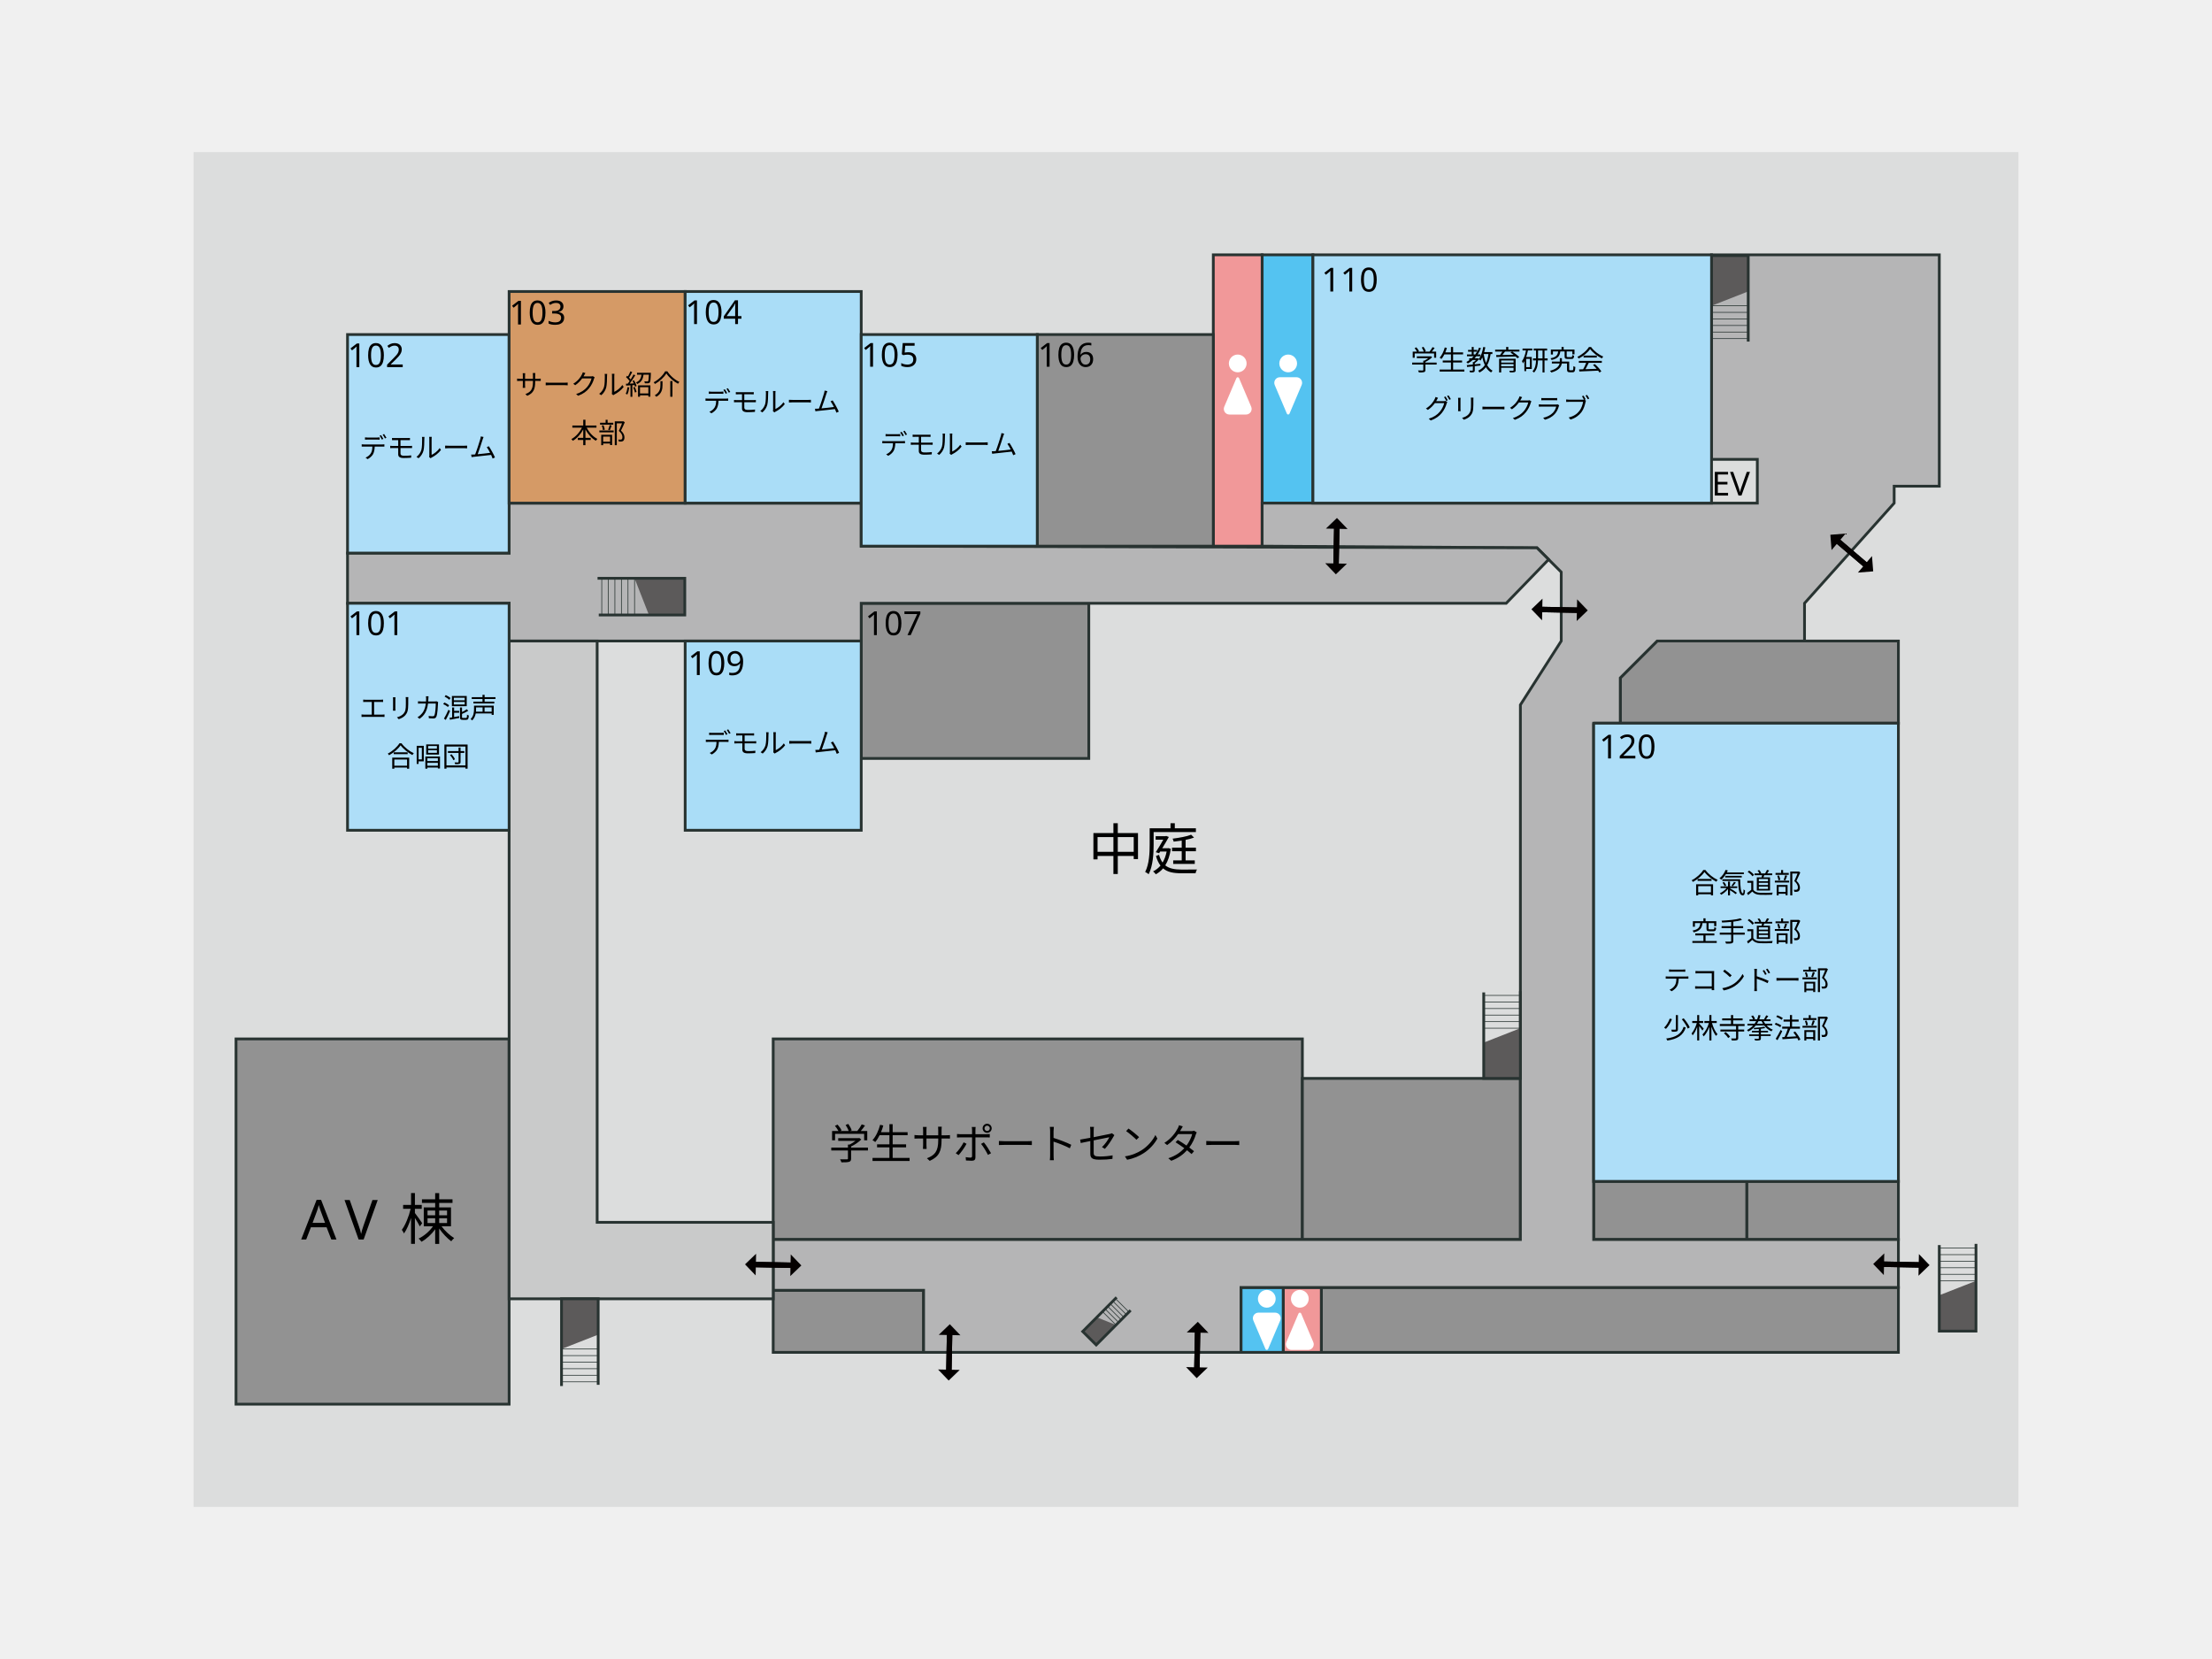
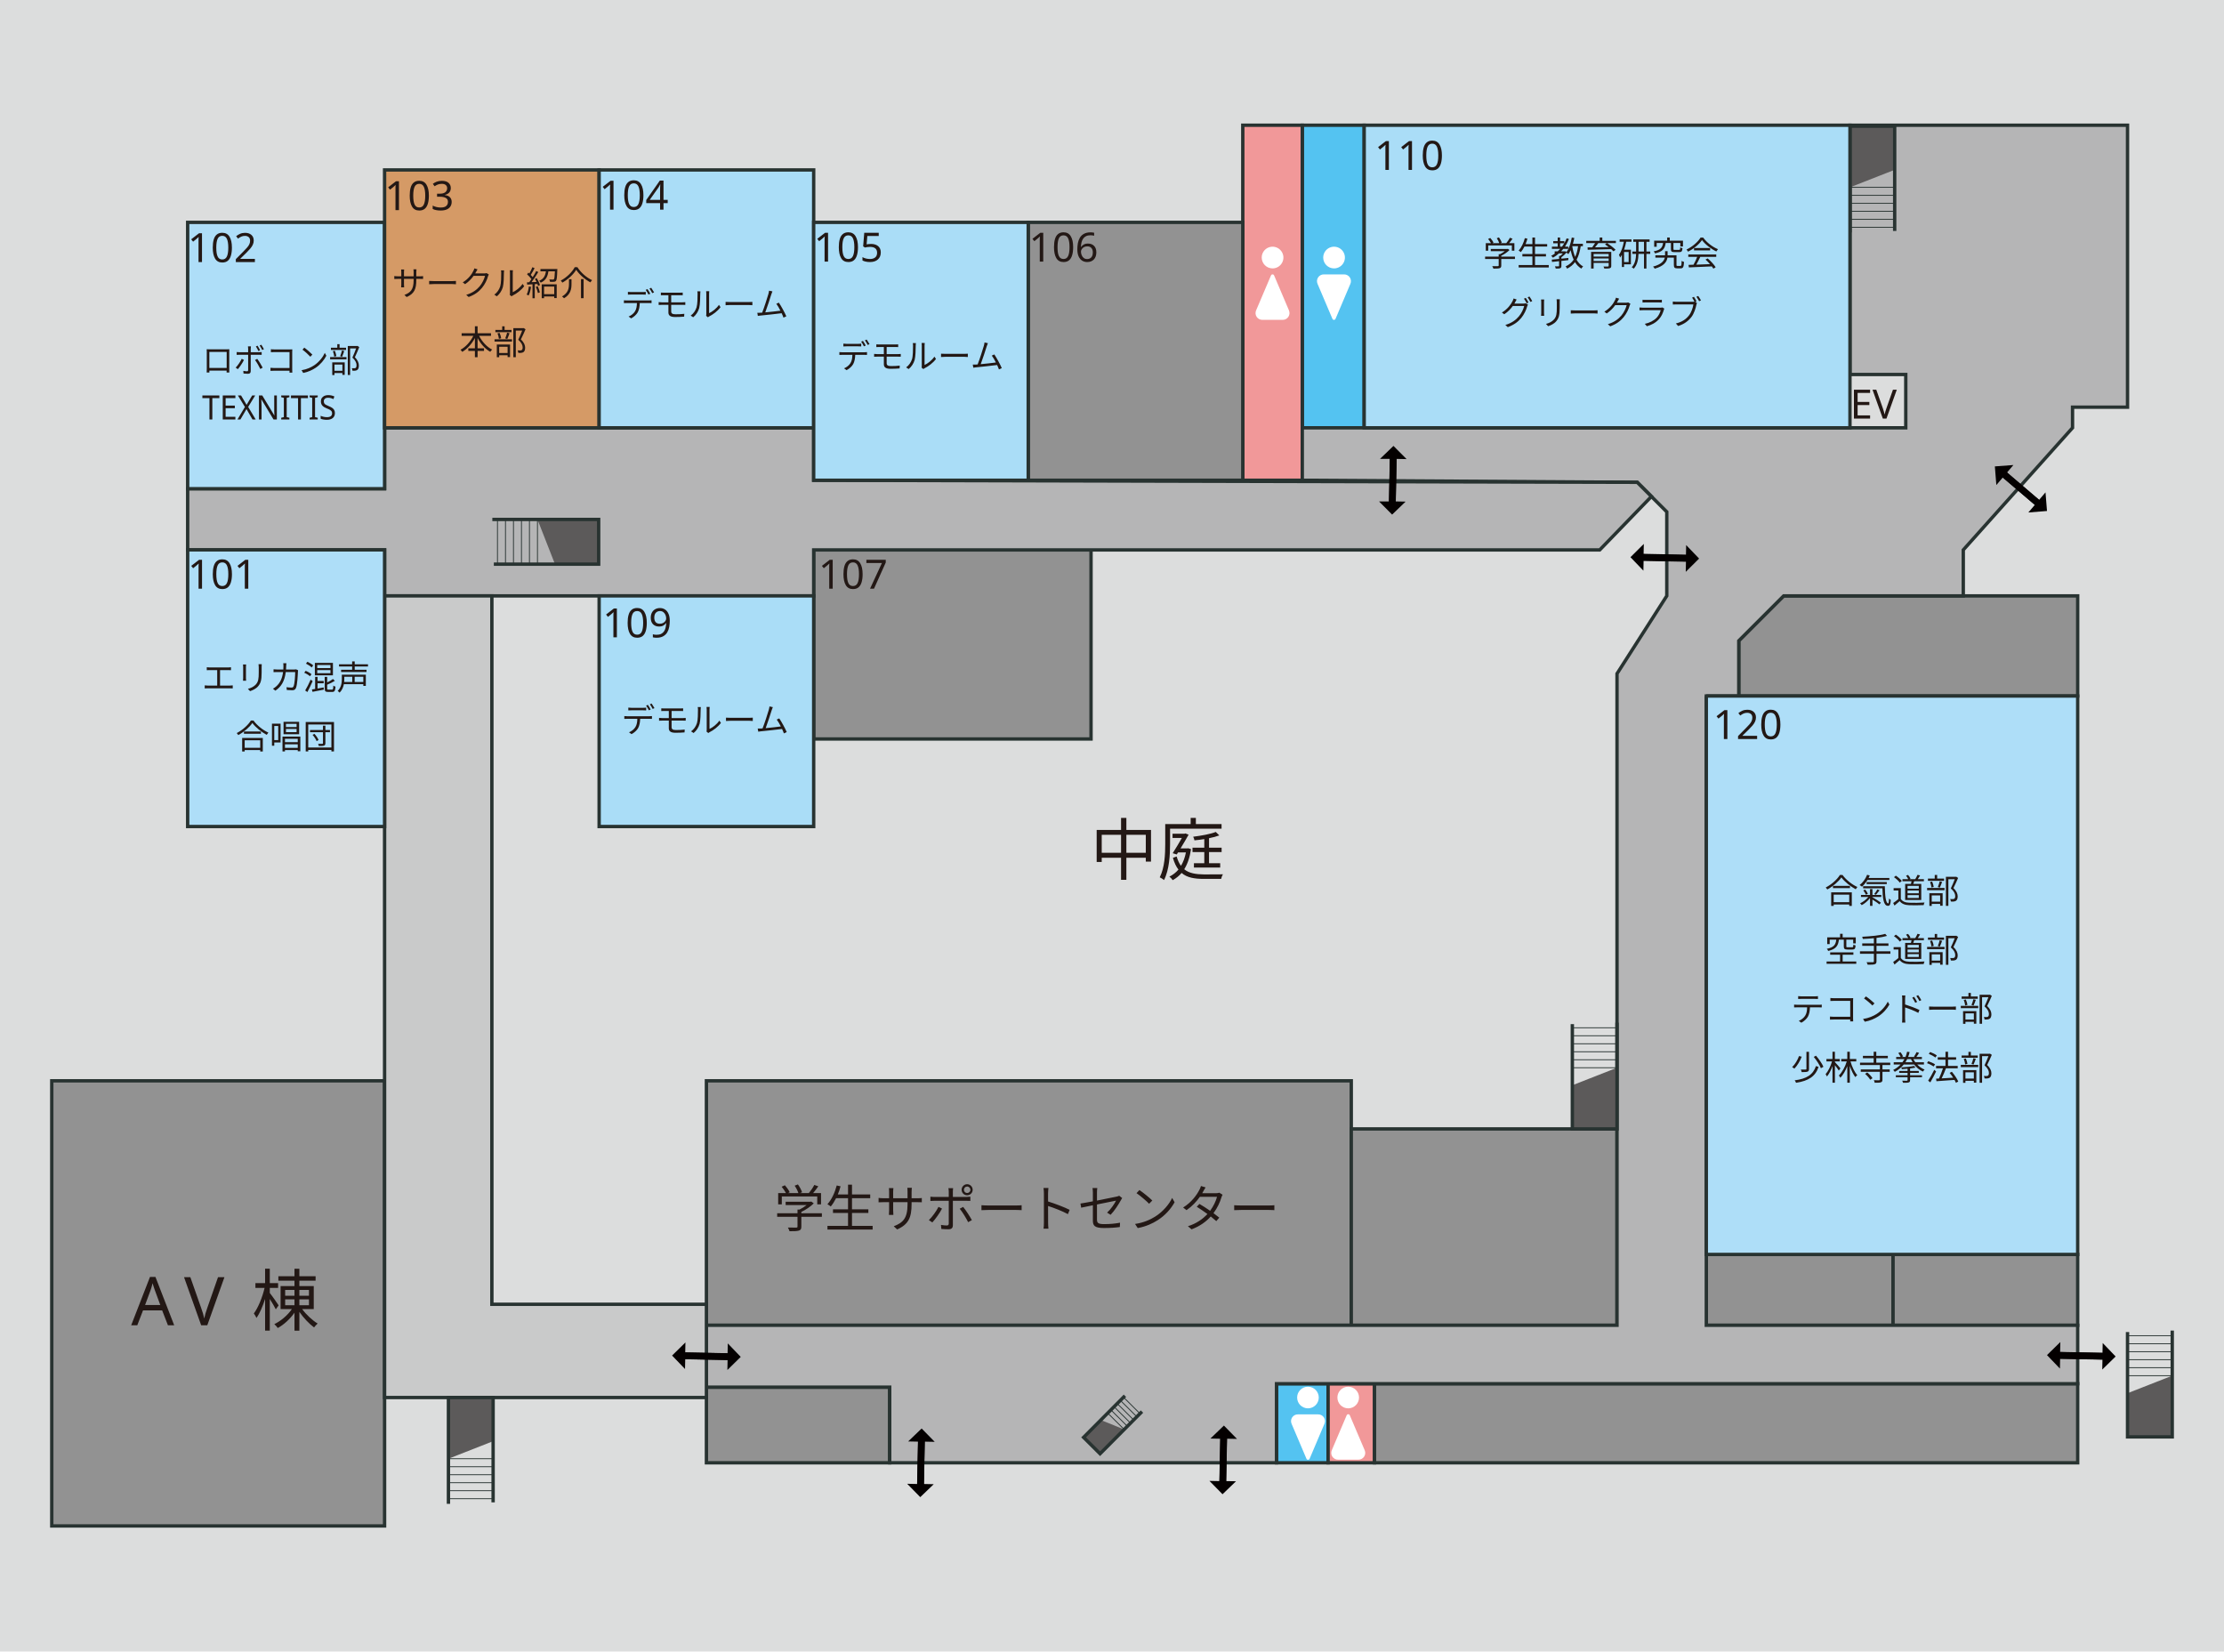
- <svg xmlns="http://www.w3.org/2000/svg" version="1.1" x="0px" y="0px" width="800px" height="600px" viewBox="0 0 800 600" enable-background="new 0 0 800 600" xml:space="preserve">
+ <svg xmlns="http://www.w3.org/2000/svg" viewBox="0 0 660 490">
  <g id="背景">
-     <polyline id="base" fill="#DCDDDD" points="70,55 730,55 730,545 70,545  " />
+     <polyline id="base" points="0 0 660 0 660 490 0 490" fill="#dcdddd" />
  </g>
  <g id="男性用トイレ">
-     <polyline fill="#54C3F1" stroke="#283331" stroke-miterlimit="10" points="456.47,181.96 474.84,181.96 474.84,92.16 456.47,92.16    456.47,181.96  " />
-     <polyline fill="#54C3F1" stroke="#283331" stroke-miterlimit="10" points="448.82,465.63 448.82,489.1 464.13,489.1 464.13,465.63    448.82,465.63  " />
+     <polyline points="386.47 126.96 404.84 126.96 404.84 37.16 386.47 37.16 386.47 126.96" fill="#54c3f1" stroke="#283331" stroke-miterlimit="10" />
+     <polyline points="378.82 410.63 378.82 434.1 394.13 434.1 394.13 410.63 378.82 410.63" fill="#54c3f1" stroke="#283331" stroke-miterlimit="10" />
  </g>
  <g id="女性用トイレ">
-     <polyline fill="#F19899" stroke="#283331" stroke-miterlimit="10" points="438.81,197.52 456.47,197.52 456.47,92.16 438.81,92.16    438.81,197.52  " />
-     <rect x="464.13" y="465.63" fill="#F19899" stroke="#283331" stroke-miterlimit="10" width="13.78" height="23.47" />
+     <polyline points="368.81 142.52 386.47 142.52 386.47 37.16 368.81 37.16 368.81 142.52" fill="#f19899" stroke="#283331" stroke-miterlimit="10" />
+     <rect x="394.13" y="410.63" width="13.78" height="23.47" fill="#f19899" stroke="#283331" stroke-miterlimit="10" />
  </g>
  <g id="使用不可能教室等">
-     <rect x="311.47" y="218.18" fill="#929292" stroke="#283331" stroke-miterlimit="10" width="82.31" height="56.12" />
-     <rect x="375.14" y="120.99" fill="#929292" stroke="#283331" stroke-miterlimit="10" width="63.67" height="76.53" />
-     <polyline fill="#929292" stroke="#283331" stroke-miterlimit="10" points="576.37,448.29 631.79,448.29 631.79,427.27    576.37,427.27 576.37,448.29  " />
-     <polyline fill="#929292" stroke="#283331" stroke-miterlimit="10" points="631.79,448.29 686.58,448.29 686.58,427.27    631.79,427.27 631.79,448.29  " />
-     <polyline fill="#929292" stroke="#283331" stroke-miterlimit="10" points="586,261.55 686.58,261.55 686.58,231.83 599.33,231.83    586,245.16 586,261.55  " />
-     <path fill="#929292" stroke="#283331" stroke-miterlimit="10" d="M448.82,448.29" />
-     <polyline fill="#929292" stroke="#283331" stroke-miterlimit="10" points="279.64,448.29 471.02,448.29 471.02,375.74    279.64,375.74 279.64,448.29  " />
-     <polyline fill="#929292" stroke="#283331" stroke-miterlimit="10" points="471.02,448.29 549.87,448.29 549.87,390.02    471.02,390.02 471.02,448.29  " />
-     <polyline fill="#929292" stroke="#283331" stroke-miterlimit="10" points="279.64,466.65 279.64,489.1 334.03,489.1 334.03,466.65    279.64,466.65  " />
-     <polyline fill="#929292" stroke="#283331" stroke-miterlimit="10" points="184.13,375.74 85.36,375.74 85.36,507.84 184.13,507.84    184.13,375.74  " />
-     <polyline fill="#929292" stroke="#283331" stroke-miterlimit="10" points="477.9,465.63 686.58,465.63 686.58,489.1 477.9,489.1    477.9,465.63  " />
+     <rect x="241.47" y="163.18" width="82.31" height="56.12" fill="#929292" stroke="#283331" stroke-miterlimit="10" />
+     <rect x="305.14" y="65.99" width="63.67" height="76.53" fill="#929292" stroke="#283331" stroke-miterlimit="10" />
+     <polyline points="506.37 393.29 561.79 393.29 561.79 372.27 506.37 372.27 506.37 393.29" fill="#929292" stroke="#283331" stroke-miterlimit="10" />
+     <polyline points="561.79 393.29 616.58 393.29 616.58 372.27 561.79 372.27 561.79 393.29" fill="#929292" stroke="#283331" stroke-miterlimit="10" />
+     <polyline points="516 206.55 616.58 206.55 616.58 176.83 529.33 176.83 516 190.16 516 206.55" fill="#929292" stroke="#283331" stroke-miterlimit="10" />
+     <polyline points="209.64 393.29 401.01 393.29 401.01 320.74 209.64 320.74 209.64 393.29" fill="#929292" stroke="#283331" stroke-miterlimit="10" />
+     <polyline points="401.01 393.29 479.87 393.29 479.87 335.02 401.01 335.02 401.01 393.29" fill="#929292" stroke="#283331" stroke-miterlimit="10" />
+     <polyline points="209.64 411.65 209.64 434.1 264.03 434.1 264.03 411.65 209.64 411.65" fill="#929292" stroke="#283331" stroke-miterlimit="10" />
+     <polyline points="114.13 320.74 15.36 320.74 15.36 452.84 114.13 452.84 114.13 320.74" fill="#929292" stroke="#283331" stroke-miterlimit="10" />
+     <polyline points="407.9 410.63 616.58 410.63 616.58 434.1 407.9 434.1 407.9 410.63" fill="#929292" stroke="#283331" stroke-miterlimit="10" />
  </g>
  <g id="廊下">
-     <polygon fill="#B5B5B6" stroke="#283331" stroke-miterlimit="10" points="456.47,197.52 456.47,181.96 635.56,181.96    635.56,166.14 619,166.14 619,92.16 701.37,92.16 701.37,175.84 685.05,175.84 685.05,181.96 652.63,218.18 652.63,231.83    599.33,231.83 586,245.16 586,261.55 576.37,261.55 576.37,448.29 686.58,448.29 686.58,465.63 448.82,465.63 448.82,489.1    334.03,489.1 334.03,466.65 279.64,466.65 279.64,448.29 549.87,448.29 549.87,254.92 564.64,231.83 564.64,206.9 555.87,198.13     " />
-     <polygon fill="#B5B5B6" stroke="#283331" stroke-miterlimit="10" points="125.69,218.18 125.69,200.02 184.13,200.02    184.13,181.96 311.47,181.96 311.47,197.52 555.87,198.13 560.08,202.34 544.74,218.18 311.47,218.18 311.47,231.83 184.13,231.83    184.13,218.18  " />
-     <polygon fill="#C9CACA" stroke="#283331" stroke-miterlimit="10" points="184.13,231.83 184.13,469.73 279.64,469.73    279.64,442.07 215.97,442.07 215.97,231.83  " />
-     <g id="矢印_00000056419307233075579050000008965083298717936298_">
-       <path fill="#040000" d="M677.47,206.64l-0.44-5.53l-1.91,2.24l-11.19-9.55l-1.27,1.49l11.19,9.55l-1.91,2.24L677.47,206.64z" />
-       <path fill="#040000" d="M661.97,193.41l0.44,5.53l1.91-2.24l11.19,9.55l1.27-1.49l-11.19-9.55l1.91-2.24L661.97,193.41z" />
+     <polygon points="386.47 142.52 386.47 126.96 565.56 126.96 565.56 111.14 549 111.14 549 37.16 631.37 37.16 631.37 120.84 615.05 120.84 615.05 126.96 582.63 163.19 582.63 176.83 529.33 176.83 516 190.16 516 206.55 506.37 206.55 506.37 393.29 616.58 393.29 616.58 410.63 378.82 410.63 378.82 434.1 264.03 434.1 264.03 411.65 209.64 411.65 209.64 393.29 479.87 393.29 479.87 199.92 494.64 176.83 494.64 151.9 485.87 143.13 386.47 142.52" fill="#b5b5b6" stroke="#283331" stroke-miterlimit="10" />
+     <polygon points="55.69 163.19 55.69 145.03 114.13 145.03 114.13 126.96 241.47 126.96 241.47 142.52 485.87 143.13 490.08 147.34 474.74 163.19 241.47 163.19 241.47 176.83 114.13 176.83 114.13 163.19 55.69 163.19" fill="#b5b5b6" stroke="#283331" stroke-miterlimit="10" />
+     <polygon points="114.13 176.83 114.13 414.73 209.64 414.73 209.64 387.06 145.97 387.06 145.97 176.83 114.13 176.83" fill="#c9caca" stroke="#283331" stroke-miterlimit="10" />
+     <g id="矢印">
+       <path d="M607.47,151.64l-.44-5.53-1.91,2.24-11.18-9.55-1.28,1.49,11.19,9.55-1.91,2.24Z" fill="#040000" />
+       <path d="M592,138.41l.44,5.53,1.91-2.24,11.19,9.55,1.27-1.49-11.19-9.55L597.5,138Z" fill="#040000" />
    </g>
-     <g id="矢印_00000004541564396458907220000002063370067058115743_">
-       <path fill="#040000" d="M483.13,207.71l4-3.84l-2.94-0.06l0.29-14.71l-1.96-0.04l-0.29,14.71l-2.94-0.06L483.13,207.71z" />
-       <path fill="#040000" d="M483.53,187.33l-4,3.84l2.94,0.06l-0.29,14.71l1.96,0.04l0.29-14.71l2.94,0.06L483.53,187.33z" />
+     <g id="矢印-2" data-name="矢印">
+       <path d="M413.13,152.71l4-3.85-2.94-.06.29-14.7-2,0-.3,14.7-2.94,0Z" fill="#040000" />
+       <path d="M413.53,132.33l-4,3.85,2.94,0-.29,14.71,2,0,.3-14.71,2.94.06Z" fill="#040000" />
    </g>
-     <g id="矢印_00000165228745793069931130000016208957765659314320_">
-       <path fill="#040000" d="M553.86,220.35l3.84,4l0.06-2.94l14.71,0.29l0.04-1.96l-14.71-0.29l0.06-2.94L553.86,220.35z" />
-       <path fill="#040000" d="M574.23,220.76l-3.84-4l-0.06,2.94l-14.71-0.29l-0.04,1.96l14.71,0.29l-0.06,2.94L574.23,220.76z" />
+     <g id="矢印-3" data-name="矢印">
+       <path d="M483.86,165.35l3.84,4,.06-3,14.71.3,0-2-14.71-.3.06-2.94Z" fill="#040000" />
+       <path d="M504.23,165.76l-3.84-4-.06,2.94-14.71-.29,0,2,14.71.29-.06,3Z" fill="#040000" />
    </g>
-     <g id="矢印_00000093174164324492686270000002083500725490089368_">
-       <path fill="#040000" d="M269.45,457.27l3.84,4l0.06-2.94l14.71,0.29l0.04-1.96l-14.71-0.29l0.06-2.94L269.45,457.27z" />
-       <path fill="#040000" d="M289.82,457.67l-3.84-4l-0.06,2.94l-14.71-0.29l-0.04,1.96l14.71,0.29l-0.06,2.94L289.82,457.67z" />
+     <g id="矢印-4" data-name="矢印">
+       <path d="M199.45,402.27l3.84,4,.06-2.94,14.71.29,0-2-14.71-.29.06-2.95Z" fill="#040000" />
+       <path d="M219.82,402.67l-3.84-4-.06,2.94-14.71-.29,0,2,14.71.3-.06,2.94Z" fill="#040000" />
    </g>
-     <g id="矢印_00000086681516690351109640000013396555569856539520_">
-       <path fill="#040000" d="M343.51,478.92l-4,3.84l2.94,0.06l-0.29,14.71l1.96,0.04l0.29-14.71l2.94,0.06L343.51,478.92z" />
-       <path fill="#040000" d="M343.1,499.29l4-3.84l-2.94-0.06l0.29-14.71l-1.96-0.04l-0.29,14.71l-2.94-0.06L343.1,499.29z" />
+     <g id="矢印-5" data-name="矢印">
+       <path d="M273.51,423.92l-4,3.84,2.94.06-.29,14.71,2,0,.29-14.71,2.94.06Z" fill="#040000" />
+       <path d="M273.1,444.29l4-3.84-2.94-.06.3-14.71-2,0-.3,14.71-2.94-.06Z" fill="#040000" />
    </g>
-     <g id="矢印_00000048483495633727288050000001829778218814722707_">
-       <path fill="#040000" d="M433.21,478.05l-4,3.84l2.94,0.06l-0.29,14.71l1.96,0.04l0.29-14.71l2.94,0.06L433.21,478.05z" />
-       <path fill="#040000" d="M432.8,498.43l4-3.84l-2.94-0.06l0.29-14.71l-1.96-0.04l-0.29,14.71l-2.94-0.06L432.8,498.43z" />
+     <g id="矢印-6" data-name="矢印">
+       <path d="M363.21,423.05l-4,3.85,2.94.06-.29,14.7,2,0,.29-14.71,2.94.06Z" fill="#040000" />
+       <path d="M362.8,443.43l4-3.85-2.94-.05.29-14.71-2,0-.29,14.71-2.94-.06Z" fill="#040000" />
    </g>
-     <g id="矢印_00000031200408462732689300000005498902635571050674_">
-       <path fill="#040000" d="M677.47,457.14l3.84,4l0.06-2.94l14.71,0.29l0.04-1.96l-14.71-0.29l0.06-2.94L677.47,457.14z" />
-       <path fill="#040000" d="M697.84,457.55l-3.84-4l-0.06,2.94l-14.71-0.29l-0.04,1.96l14.71,0.29l-0.06,2.94L697.84,457.55z" />
+     <g id="矢印-7" data-name="矢印">
+       <path d="M607.47,402.14l3.84,4,.06-2.94,14.71.29,0-2-14.71-.29.06-2.94Z" fill="#040000" />
+       <path d="M627.84,402.55l-3.84-4-.06,2.94-14.71-.29,0,2,14.7.29-.06,2.94Z" fill="#040000" />
    </g>
  </g>
  <g id="トイレマーク">
-     <g>
-       <path fill="#FFFFFF" d="M470.1,472.94c1.77,0,3.21-1.44,3.21-3.21c0-1.77-1.44-3.21-3.21-3.21c-1.77,0-3.21,1.44-3.21,3.21    S468.33,472.94,470.1,472.94z" />
-       <path fill="#FFFFFF" d="M458.15,472.94c1.77,0,3.21-1.44,3.21-3.21c0-1.77-1.44-3.21-3.21-3.21c-1.77,0-3.21,1.44-3.21,3.21    C454.94,471.51,456.38,472.94,458.15,472.94z" />
-       <path fill="#FFFFFF" d="M474.97,485.4l-4.4-10.36c-0.08-0.19-0.26-0.31-0.47-0.31c-0.2,0-0.39,0.12-0.47,0.31l-4.4,10.36    c-0.27,0.62-0.2,1.34,0.17,1.91c0.37,0.57,1.01,0.91,1.69,0.91h3.01h3.01c0.68,0,1.31-0.34,1.69-0.91    C475.17,486.74,475.24,486.03,474.97,485.4z" />
-       <path fill="#FFFFFF" d="M461.16,474.73h-3.01h-3.01c-0.68,0-1.31,0.34-1.69,0.91c-0.37,0.57-0.44,1.28-0.17,1.91l4.4,10.36    c0.08,0.19,0.26,0.31,0.47,0.31c0.2,0,0.39-0.12,0.47-0.31l4.4-10.36c0.27-0.62,0.2-1.34-0.17-1.91    C462.47,475.07,461.84,474.73,461.16,474.73z" />
-     </g>
-     <g>
-       <path fill="#FFFFFF" d="M465.89,134.65c1.77,0,3.21-1.44,3.21-3.21s-1.44-3.21-3.21-3.21c-1.77,0-3.21,1.44-3.21,3.21    S464.12,134.65,465.89,134.65z" />
-       <path fill="#FFFFFF" d="M468.9,136.43h-3.01h-3.01c-0.68,0-1.31,0.34-1.69,0.91c-0.37,0.57-0.44,1.28-0.17,1.91l4.4,10.36    c0.08,0.19,0.26,0.31,0.47,0.31c0.2,0,0.39-0.12,0.47-0.31l4.4-10.36c0.27-0.62,0.2-1.34-0.17-1.91S469.58,136.43,468.9,136.43z" />
-     </g>
-     <g>
-       <path fill="#FFFFFF" d="M447.64,134.65c1.77,0,3.21-1.44,3.21-3.21s-1.44-3.21-3.21-3.21s-3.21,1.44-3.21,3.21    S445.87,134.65,447.64,134.65z" />
-       <path fill="#FFFFFF" d="M452.51,147.1l-4.4-10.36c-0.08-0.19-0.26-0.31-0.47-0.31c-0.2,0-0.39,0.12-0.47,0.31l-4.4,10.36    c-0.27,0.62-0.2,1.34,0.17,1.91c0.37,0.57,1.01,0.91,1.69,0.91h3.01h3.01c0.68,0,1.31-0.34,1.69-0.91    C452.71,148.44,452.78,147.73,452.51,147.1z" />
-     </g>
+     <path d="M400.1,417.94a3.21,3.21,0,1,0-3.21-3.21A3.21,3.21,0,0,0,400.1,417.94Z" fill="#fff" />
+     <path d="M388.15,417.94a3.21,3.21,0,1,0-3.21-3.21A3.21,3.21,0,0,0,388.15,417.94Z" fill="#fff" />
+     <path d="M405,430.4,400.57,420a.5.5,0,0,0-.93,0l-4.41,10.36a2,2,0,0,0,1.87,2.81h6A2,2,0,0,0,405,430.4Z" fill="#fff" />
+     <path d="M391.16,419.73h-6a2,2,0,0,0-1.86,2.81l4.41,10.37a.49.49,0,0,0,.46.3.52.52,0,0,0,.47-.3l4.4-10.37a2,2,0,0,0-1.86-2.81Z" fill="#fff" />
+     <path d="M395.89,79.65a3.22,3.22,0,1,0-3.21-3.22A3.21,3.21,0,0,0,395.89,79.65Z" fill="#fff" />
+     <path d="M398.9,81.43h-6A2,2,0,0,0,391,84.24l4.41,10.37a.5.5,0,0,0,.93,0l4.4-10.37a2,2,0,0,0-1.86-2.81Z" fill="#fff" />
+     <path d="M377.64,79.65a3.22,3.22,0,1,0-3.21-3.22A3.22,3.22,0,0,0,377.64,79.65Z" fill="#fff" />
+     <path d="M382.51,92.1l-4.4-10.36a.5.5,0,0,0-.93,0L372.77,92.1a2,2,0,0,0,1.87,2.82h6a2,2,0,0,0,1.86-2.82Z" fill="#fff" />
  </g>
  <g id="階段">
-     <g>
-       <polygon fill="#5C5A5A" points="619,110.59 632.27,105.39 632.27,92.43 619,92.43   " />
-       <polyline fill="none" stroke="#283331" stroke-miterlimit="10" points="632.27,123.54 632.27,92.43 619,92.43 619,123.98   " />
-       <line fill="none" stroke="#283331" stroke-width="0.25" stroke-miterlimit="10" x1="619" y1="110.59" x2="632.27" y2="110.59" />
-       <line fill="none" stroke="#283331" stroke-width="0.25" stroke-miterlimit="10" x1="619" y1="112.97" x2="632.27" y2="112.97" />
-       <line fill="none" stroke="#283331" stroke-width="0.25" stroke-miterlimit="10" x1="619" y1="115.34" x2="632.27" y2="115.34" />
-       <line fill="none" stroke="#283331" stroke-width="0.25" stroke-miterlimit="10" x1="619" y1="117.71" x2="632.27" y2="117.71" />
-       <line fill="none" stroke="#283331" stroke-width="0.25" stroke-miterlimit="10" x1="619" y1="120.09" x2="632.27" y2="120.09" />
-       <line fill="none" stroke="#283331" stroke-width="0.25" stroke-miterlimit="10" x1="619" y1="122.46" x2="632.27" y2="122.46" />
-     </g>
-     <g>
-       <polygon fill="#5C5A5A" points="203.08,487.89 216.34,482.69 216.34,469.73 203.08,469.73   " />
-       <polyline fill="none" stroke="#283331" stroke-miterlimit="10" points="216.34,500.84 216.34,469.73 203.08,469.73 203.08,501.28       " />
-       <line fill="none" stroke="#283331" stroke-width="0.25" stroke-miterlimit="10" x1="203.08" y1="487.89" x2="216.34" y2="487.89" />
-       <line fill="none" stroke="#283331" stroke-width="0.25" stroke-miterlimit="10" x1="203.08" y1="490.27" x2="216.34" y2="490.27" />
-       <line fill="none" stroke="#283331" stroke-width="0.25" stroke-miterlimit="10" x1="203.08" y1="492.64" x2="216.34" y2="492.64" />
-       <line fill="none" stroke="#283331" stroke-width="0.25" stroke-miterlimit="10" x1="203.08" y1="495.01" x2="216.34" y2="495.01" />
-       <line fill="none" stroke="#283331" stroke-width="0.25" stroke-miterlimit="10" x1="203.08" y1="497.38" x2="216.34" y2="497.38" />
-       <line fill="none" stroke="#283331" stroke-width="0.25" stroke-miterlimit="10" x1="203.08" y1="499.76" x2="216.34" y2="499.76" />
-     </g>
-     <g>
-       <polygon fill="#5C5A5A" points="229.5,209.15 234.7,222.42 247.66,222.42 247.66,209.15   " />
-       <polyline fill="none" stroke="#283331" stroke-miterlimit="10" points="216.55,222.42 247.66,222.42 247.66,209.15 216.11,209.15       " />
-       <line fill="none" stroke="#283331" stroke-width="0.25" stroke-miterlimit="10" x1="229.5" y1="209.15" x2="229.5" y2="222.42" />
-       <line fill="none" stroke="#283331" stroke-width="0.25" stroke-miterlimit="10" x1="227.12" y1="209.15" x2="227.12" y2="222.42" />
-       <line fill="none" stroke="#283331" stroke-width="0.25" stroke-miterlimit="10" x1="224.75" y1="209.15" x2="224.75" y2="222.42" />
-       <line fill="none" stroke="#283331" stroke-width="0.25" stroke-miterlimit="10" x1="222.38" y1="209.15" x2="222.38" y2="222.42" />
-       <line fill="none" stroke="#283331" stroke-width="0.25" stroke-miterlimit="10" x1="220.01" y1="209.15" x2="220.01" y2="222.42" />
-       <line fill="none" stroke="#283331" stroke-width="0.25" stroke-miterlimit="10" x1="217.63" y1="209.15" x2="217.63" y2="222.42" />
-     </g>
-     <g>
-       <polygon fill="#5C5A5A" points="714.64,463.25 701.37,468.45 701.37,481.41 714.64,481.41   " />
-       <polyline fill="none" stroke="#283331" stroke-miterlimit="10" points="701.37,450.3 701.37,481.41 714.64,481.41 714.64,449.86       " />
-       <line fill="none" stroke="#283331" stroke-width="0.25" stroke-miterlimit="10" x1="714.64" y1="463.25" x2="701.37" y2="463.25" />
-       <line fill="none" stroke="#283331" stroke-width="0.25" stroke-miterlimit="10" x1="714.64" y1="460.87" x2="701.37" y2="460.87" />
-       <line fill="none" stroke="#283331" stroke-width="0.25" stroke-miterlimit="10" x1="714.64" y1="458.5" x2="701.37" y2="458.5" />
-       <line fill="none" stroke="#283331" stroke-width="0.25" stroke-miterlimit="10" x1="714.64" y1="456.13" x2="701.37" y2="456.13" />
-       <line fill="none" stroke="#283331" stroke-width="0.25" stroke-miterlimit="10" x1="714.64" y1="453.76" x2="701.37" y2="453.76" />
-       <line fill="none" stroke="#283331" stroke-width="0.25" stroke-miterlimit="10" x1="714.64" y1="451.38" x2="701.37" y2="451.38" />
-     </g>
-     <g>
-       <polygon fill="#5C5A5A" points="403.62,479.21 396.68,476.41 391.57,481.55 396.46,486.41   " />
-       <polyline fill="none" stroke="#283331" stroke-miterlimit="10" points="403.84,469.21 391.57,481.55 396.46,486.41 408.9,473.9       " />
-       <line fill="none" stroke="#283331" stroke-width="0.25" stroke-miterlimit="10" x1="403.62" y1="479.21" x2="398.73" y2="474.35" />
-       <line fill="none" stroke="#283331" stroke-width="0.25" stroke-miterlimit="10" x1="404.56" y1="478.27" x2="399.67" y2="473.4" />
-       <line fill="none" stroke="#283331" stroke-width="0.25" stroke-miterlimit="10" x1="405.49" y1="477.32" x2="400.61" y2="472.46" />
-       <line fill="none" stroke="#283331" stroke-width="0.25" stroke-miterlimit="10" x1="406.43" y1="476.38" x2="401.54" y2="471.52" />
-       <line fill="none" stroke="#283331" stroke-width="0.25" stroke-miterlimit="10" x1="407.37" y1="475.44" x2="402.48" y2="470.58" />
-       <line fill="none" stroke="#283331" stroke-width="0.25" stroke-miterlimit="10" x1="408.3" y1="474.5" x2="403.41" y2="469.64" />
-     </g>
-     <g>
-       <polygon fill="#5C5A5A" points="549.87,371.86 536.61,377.07 536.61,390.02 549.87,390.02   " />
-       <polyline fill="none" stroke="#283331" stroke-miterlimit="10" points="536.61,358.92 536.61,390.02 549.87,390.02 549.87,358.48       " />
-       <line fill="none" stroke="#283331" stroke-width="0.25" stroke-miterlimit="10" x1="549.87" y1="371.86" x2="536.61" y2="371.86" />
-       <line fill="none" stroke="#283331" stroke-width="0.25" stroke-miterlimit="10" x1="549.87" y1="369.49" x2="536.61" y2="369.49" />
-       <line fill="none" stroke="#283331" stroke-width="0.25" stroke-miterlimit="10" x1="549.87" y1="367.12" x2="536.61" y2="367.12" />
-       <line fill="none" stroke="#283331" stroke-width="0.25" stroke-miterlimit="10" x1="549.87" y1="364.75" x2="536.61" y2="364.75" />
-       <line fill="none" stroke="#283331" stroke-width="0.25" stroke-miterlimit="10" x1="549.87" y1="362.37" x2="536.61" y2="362.37" />
-       <line fill="none" stroke="#283331" stroke-width="0.25" stroke-miterlimit="10" x1="549.87" y1="360" x2="536.61" y2="360" />
-     </g>
+     <polygon points="549 55.59 562.27 50.39 562.27 37.44 549 37.44 549 55.59" fill="#5c5a5a" />
+     <polyline points="562.27 68.54 562.27 37.44 549 37.44 549 68.98" fill="none" stroke="#283331" stroke-miterlimit="10" />
+     <line x1="549" y1="55.59" x2="562.27" y2="55.59" fill="none" stroke="#283331" stroke-miterlimit="10" stroke-width="0.25" />
+     <line x1="549" y1="57.97" x2="562.27" y2="57.97" fill="none" stroke="#283331" stroke-miterlimit="10" stroke-width="0.25" />
+     <line x1="549" y1="60.34" x2="562.27" y2="60.34" fill="none" stroke="#283331" stroke-miterlimit="10" stroke-width="0.25" />
+     <line x1="549" y1="62.71" x2="562.27" y2="62.71" fill="none" stroke="#283331" stroke-miterlimit="10" stroke-width="0.25" />
+     <line x1="549" y1="65.09" x2="562.27" y2="65.09" fill="none" stroke="#283331" stroke-miterlimit="10" stroke-width="0.25" />
+     <line x1="549" y1="67.46" x2="562.27" y2="67.46" fill="none" stroke="#283331" stroke-miterlimit="10" stroke-width="0.25" />
+     <polygon points="133.08 432.89 146.34 427.69 146.34 414.73 133.08 414.73 133.08 432.89" fill="#5c5a5a" />
+     <polyline points="146.34 445.84 146.34 414.73 133.08 414.73 133.08 446.28" fill="none" stroke="#283331" stroke-miterlimit="10" />
+     <line x1="133.08" y1="432.89" x2="146.34" y2="432.89" fill="none" stroke="#283331" stroke-miterlimit="10" stroke-width="0.25" />
+     <line x1="133.08" y1="435.27" x2="146.34" y2="435.27" fill="none" stroke="#283331" stroke-miterlimit="10" stroke-width="0.25" />
+     <line x1="133.08" y1="437.64" x2="146.34" y2="437.64" fill="none" stroke="#283331" stroke-miterlimit="10" stroke-width="0.25" />
+     <line x1="133.08" y1="440.01" x2="146.34" y2="440.01" fill="none" stroke="#283331" stroke-miterlimit="10" stroke-width="0.25" />
+     <line x1="133.08" y1="442.38" x2="146.34" y2="442.38" fill="none" stroke="#283331" stroke-miterlimit="10" stroke-width="0.25" />
+     <line x1="133.08" y1="444.76" x2="146.34" y2="444.76" fill="none" stroke="#283331" stroke-miterlimit="10" stroke-width="0.25" />
+     <polygon points="159.5 154.15 164.7 167.42 177.66 167.42 177.66 154.15 159.5 154.15" fill="#5c5a5a" />
+     <polyline points="146.55 167.42 177.66 167.42 177.66 154.15 146.11 154.15" fill="none" stroke="#283331" stroke-miterlimit="10" />
+     <line x1="159.5" y1="154.15" x2="159.5" y2="167.42" fill="none" stroke="#283331" stroke-miterlimit="10" stroke-width="0.25" />
+     <line x1="157.12" y1="154.15" x2="157.12" y2="167.42" fill="none" stroke="#283331" stroke-miterlimit="10" stroke-width="0.25" />
+     <line x1="154.75" y1="154.15" x2="154.75" y2="167.42" fill="none" stroke="#283331" stroke-miterlimit="10" stroke-width="0.25" />
+     <line x1="152.38" y1="154.15" x2="152.38" y2="167.42" fill="none" stroke="#283331" stroke-miterlimit="10" stroke-width="0.25" />
+     <line x1="150.01" y1="154.15" x2="150.01" y2="167.42" fill="none" stroke="#283331" stroke-miterlimit="10" stroke-width="0.25" />
+     <line x1="147.63" y1="154.15" x2="147.63" y2="167.42" fill="none" stroke="#283331" stroke-miterlimit="10" stroke-width="0.25" />
+     <polygon points="644.64 408.25 631.37 413.45 631.37 426.41 644.64 426.41 644.64 408.25" fill="#5c5a5a" />
+     <polyline points="631.37 395.3 631.37 426.41 644.64 426.41 644.64 394.86" fill="none" stroke="#283331" stroke-miterlimit="10" />
+     <line x1="644.64" y1="408.25" x2="631.37" y2="408.25" fill="none" stroke="#283331" stroke-miterlimit="10" stroke-width="0.25" />
+     <line x1="644.64" y1="405.87" x2="631.37" y2="405.87" fill="none" stroke="#283331" stroke-miterlimit="10" stroke-width="0.25" />
+     <line x1="644.64" y1="403.5" x2="631.37" y2="403.5" fill="none" stroke="#283331" stroke-miterlimit="10" stroke-width="0.25" />
+     <line x1="644.64" y1="401.13" x2="631.37" y2="401.13" fill="none" stroke="#283331" stroke-miterlimit="10" stroke-width="0.25" />
+     <line x1="644.64" y1="398.76" x2="631.37" y2="398.76" fill="none" stroke="#283331" stroke-miterlimit="10" stroke-width="0.25" />
+     <line x1="644.64" y1="396.38" x2="631.37" y2="396.38" fill="none" stroke="#283331" stroke-miterlimit="10" stroke-width="0.25" />
+     <polygon points="333.62 424.21 326.68 421.41 321.57 426.55 326.46 431.41 333.62 424.21" fill="#5c5a5a" />
+     <polyline points="333.84 414.21 321.57 426.55 326.46 431.41 338.9 418.9" fill="none" stroke="#283331" stroke-miterlimit="10" />
+     <line x1="333.62" y1="424.21" x2="328.73" y2="419.35" fill="none" stroke="#283331" stroke-miterlimit="10" stroke-width="0.25" />
+     <line x1="334.56" y1="423.27" x2="329.67" y2="418.4" fill="none" stroke="#283331" stroke-miterlimit="10" stroke-width="0.25" />
+     <line x1="335.49" y1="422.32" x2="330.61" y2="417.46" fill="none" stroke="#283331" stroke-miterlimit="10" stroke-width="0.25" />
+     <line x1="336.43" y1="421.38" x2="331.54" y2="416.52" fill="none" stroke="#283331" stroke-miterlimit="10" stroke-width="0.25" />
+     <line x1="337.37" y1="420.44" x2="332.48" y2="415.58" fill="none" stroke="#283331" stroke-miterlimit="10" stroke-width="0.25" />
+     <line x1="338.3" y1="419.5" x2="333.41" y2="414.64" fill="none" stroke="#283331" stroke-miterlimit="10" stroke-width="0.25" />
+     <polygon points="479.87 316.86 466.61 322.06 466.61 335.02 479.87 335.02 479.87 316.86" fill="#5c5a5a" />
+     <polyline points="466.61 303.92 466.61 335.02 479.87 335.02 479.87 303.48" fill="none" stroke="#283331" stroke-miterlimit="10" />
+     <line x1="479.87" y1="316.86" x2="466.61" y2="316.86" fill="none" stroke="#283331" stroke-miterlimit="10" stroke-width="0.25" />
+     <line x1="479.87" y1="314.49" x2="466.61" y2="314.49" fill="none" stroke="#283331" stroke-miterlimit="10" stroke-width="0.25" />
+     <line x1="479.87" y1="312.12" x2="466.61" y2="312.12" fill="none" stroke="#283331" stroke-miterlimit="10" stroke-width="0.25" />
+     <line x1="479.87" y1="309.75" x2="466.61" y2="309.75" fill="none" stroke="#283331" stroke-miterlimit="10" stroke-width="0.25" />
+     <line x1="479.87" y1="307.37" x2="466.61" y2="307.37" fill="none" stroke="#283331" stroke-miterlimit="10" stroke-width="0.25" />
+     <line x1="479.87" y1="305" x2="466.61" y2="305" fill="none" stroke="#283331" stroke-miterlimit="10" stroke-width="0.25" />
  </g>
  <g id="MLOC-available">
-     <rect id="room109s" x="247.8" y="231.83" fill="#AADDF7" stroke="#283331" stroke-miterlimit="10" width="63.67" height="68.45" />
-     <rect id="room110s" x="474.84" y="92.16" fill="#AADDF7" stroke="#283331" stroke-miterlimit="10" width="144.16" height="89.8" />
-     <rect id="room102s" x="125.69" y="120.99" fill="#AEDEF8" stroke="#283331" stroke-miterlimit="10" width="58.44" height="79.04" />
-     <rect id="room101s" x="125.69" y="218.18" fill="#AEDEF8" stroke="#283331" stroke-miterlimit="10" width="58.44" height="82.1" />
-     <rect id="room103s" x="184.13" y="105.43" fill="#D59A66" stroke="#283331" stroke-miterlimit="10" width="63.67" height="76.53" />
-     <rect id="room104s" x="247.8" y="105.43" fill="#AADDF7" stroke="#283331" stroke-miterlimit="10" width="63.67" height="76.53" />
-     <rect id="room105s" x="311.47" y="120.99" fill="#AADDF7" stroke="#283331" stroke-miterlimit="10" width="63.67" height="76.53" />
-     <polyline id="room120s" fill="#AEDEF8" stroke="#283331" stroke-miterlimit="10" points="576.37,261.55 686.58,261.55    686.58,427.27 576.37,427.27 576.37,261.55  " />
+     <rect id="room109s" x="177.8" y="176.83" width="63.67" height="68.45" fill="#aaddf7" stroke="#283331" stroke-miterlimit="10" />
+     <rect id="room110s" x="404.84" y="37.16" width="144.16" height="89.8" fill="#aaddf7" stroke="#283331" stroke-miterlimit="10" />
+     <rect id="room102s" x="55.69" y="65.99" width="58.44" height="79.04" fill="#aedef8" stroke="#283331" stroke-miterlimit="10" />
+     <rect id="room101s" x="55.69" y="163.18" width="58.44" height="82.1" fill="#aedef8" stroke="#283331" stroke-miterlimit="10" />
+     <rect id="room103s" x="114.13" y="50.43" width="63.67" height="76.53" fill="#d59a66" stroke="#283331" stroke-miterlimit="10" />
+     <rect id="room104s" x="177.8" y="50.43" width="63.67" height="76.53" fill="#aaddf7" stroke="#283331" stroke-miterlimit="10" />
+     <rect id="room105s" x="241.47" y="65.99" width="63.67" height="76.53" fill="#aaddf7" stroke="#283331" stroke-miterlimit="10" />
+     <polyline id="room120s" points="506.37 206.55 616.58 206.55 616.58 372.27 506.37 372.27 506.37 206.55" fill="#aedef8" stroke="#283331" stroke-miterlimit="10" />
  </g>
  <g id="MNOINT-words">
-     <text transform="matrix(1 0 0 1 477.9031 105.4296)" font-family="'HiraginoSans-W5-83pv-RKSJ-H'" font-size="12px">110</text>
-     <text transform="matrix(1 0 0 1 299.7336 419.1552)" font-family="'HiraginoSans-W5-83pv-RKSJ-H'" font-size="15px">学生サポートセンター</text>
-     <text id="EV_00000182489516318187725840000010063579378199053468_" transform="matrix(1 0 0 1 619.0231 179.2194)" font-family="'HiraginoSans-W5-83pv-RKSJ-H'" font-size="12px">EV</text>
-     <text transform="matrix(1 0 0 1 578.3495 274.3071)" font-family="'HiraginoSans-W5-83pv-RKSJ-H'" font-size="12px">120</text>
-     <text transform="matrix(1 0 0 1 108.9258 448.287)">
-       <tspan x="0" y="0" font-family="'HiraginoSans-W5-83pv-RKSJ-H'" font-size="20px">A</tspan>
-       <tspan x="15.68" y="0" font-family="'HiraginoSans-W5-83pv-RKSJ-H'" font-size="20px" letter-spacing="5">V</tspan>
-       <tspan x="35.82" y="0" font-family="'HiraginoSans-W5-83pv-RKSJ-H'" font-size="20px">棟</tspan>
+     <text transform="translate(407.9 50.43)" font-size="12" fill="#231815" font-family="HiraginoSans-W5-83pv-RKSJ-H, Hiragino Sans">110</text>
+     <text transform="translate(229.73 364.16)" font-size="15" fill="#231815" font-family="HiraginoSans-W5-83pv-RKSJ-H, Hiragino Sans">学生サポートセンター</text>
+     <text id="EV" transform="translate(549.02 124.22)" font-size="12" fill="#231815" font-family="HiraginoSans-W5-83pv-RKSJ-H, Hiragino Sans">EV</text>
+     <text transform="translate(508.35 219.31)" font-size="12" fill="#231815" font-family="HiraginoSans-W5-83pv-RKSJ-H, Hiragino Sans">120</text>
+     <text transform="translate(38.93 393.29)" font-size="20" fill="#231815" font-family="HiraginoSans-W5-83pv-RKSJ-H, Hiragino Sans">A<tspan x="15.68" y="0" letter-spacing="0.25em">V</tspan>
+       <tspan x="35.82" y="0">棟</tspan>
    </text>
-     <text transform="matrix(1 0 0 1 311.4722 132.6385)" font-family="'HiraginoSans-W5-83pv-RKSJ-H'" font-size="12px">105</text>
-     <text transform="matrix(1 0 0 1 247.8012 117.2085)" font-family="'HiraginoSans-W5-83pv-RKSJ-H'" font-size="12px">104</text>
-     <text transform="matrix(1 0 0 1 248.8009 244.1316)" font-family="'HiraginoSans-W5-83pv-RKSJ-H'" font-size="12px">109</text>
-     <text transform="matrix(1 0 0 1 125.6852 229.6898)" font-family="'HiraginoSans-W5-83pv-RKSJ-H'" font-size="12px">101</text>
-     <text transform="matrix(1 0 0 1 125.685 132.7824)" font-family="'HiraginoSans-W5-83pv-RKSJ-H'" font-size="12px">102</text>
-     <text transform="matrix(1 0 0 1 184.13 117.3522)" font-family="'HiraginoSans-W5-83pv-RKSJ-H'" font-size="12px">103</text>
-     <text transform="matrix(1 0 0 1 312.8519 229.6894)" font-family="'HiraginoSans-W5-83pv-RKSJ-H'" font-size="12px">107</text>
-     <text transform="matrix(1 0 0 1 375.326 132.6384)" font-family="'HiraginoSans-W5-83pv-RKSJ-H'" font-size="12px">106</text>
-     <text transform="matrix(1 0 0 1 393.5255 314.514)" font-family="'HiraginoSans-W5-83pv-RKSJ-H'" font-size="20px">中庭</text>
-     <text transform="matrix(1 0 0 1 186.3438 142.6952)">
-       <tspan x="0" y="0" font-family="'HiraginoSans-W5-83pv-RKSJ-H'" font-size="10px">サークル紹介</tspan>
-       <tspan x="20" y="17.5" font-family="'HiraginoSans-W5-83pv-RKSJ-H'" font-size="10px">本部</tspan>
+     <text transform="translate(241.47 77.64)" font-size="12" fill="#231815" font-family="HiraginoSans-W5-83pv-RKSJ-H, Hiragino Sans">105</text>
+     <text transform="translate(177.8 62.21)" font-size="12" fill="#231815" font-family="HiraginoSans-W5-83pv-RKSJ-H, Hiragino Sans">104</text>
+     <text transform="translate(178.8 189.13)" font-size="12" fill="#231815" font-family="HiraginoSans-W5-83pv-RKSJ-H, Hiragino Sans">109</text>
+     <text transform="translate(55.69 174.69)" font-size="12" fill="#231815" font-family="HiraginoSans-W5-83pv-RKSJ-H, Hiragino Sans">101</text>
+     <text transform="translate(55.68 77.78)" font-size="12" fill="#231815" font-family="HiraginoSans-W5-83pv-RKSJ-H, Hiragino Sans">102</text>
+     <text transform="translate(114.13 62.35)" font-size="12" fill="#231815" font-family="HiraginoSans-W5-83pv-RKSJ-H, Hiragino Sans">103</text>
+     <text transform="translate(242.85 174.69)" font-size="12" fill="#231815" font-family="HiraginoSans-W5-83pv-RKSJ-H, Hiragino Sans">107</text>
+     <text transform="translate(305.33 77.64)" font-size="12" fill="#231815" font-family="HiraginoSans-W5-83pv-RKSJ-H, Hiragino Sans">106</text>
+     <text transform="translate(323.53 259.51)" font-size="20" fill="#231815" font-family="HiraginoSans-W5-83pv-RKSJ-H, Hiragino Sans">中庭</text>
+     <text transform="translate(116.34 87.7)" font-size="10" fill="#231815" font-family="HiraginoSans-W5-83pv-RKSJ-H, Hiragino Sans">サークル紹介<tspan x="20" y="17.5">本部</tspan>
    </text>
-     <text transform="matrix(1 0 0 1 129.9701 165.4935)" font-family="'HiraginoSans-W5-83pv-RKSJ-H'" font-size="10px">デモルーム</text>
-     <text transform="matrix(1 0 0 1 318.2518 164.2933)" font-family="'HiraginoSans-W5-83pv-RKSJ-H'" font-size="10px">デモルーム</text>
-     <text transform="matrix(1 0 0 1 254.4318 272.302)" font-family="'HiraginoSans-W5-83pv-RKSJ-H'" font-size="10px">デモルーム</text>
-     <text transform="matrix(1 0 0 1 254.3093 148.9153)" font-family="'HiraginoSans-W5-83pv-RKSJ-H'" font-size="10px">デモルーム</text>
-     <text transform="matrix(1 0 0 1 129.9076 259.7022)">
-       <tspan x="0" y="0" font-family="'HiraginoSans-W5-83pv-RKSJ-H'" font-size="10px">エリカ混声</tspan>
-       <tspan x="10" y="17.5" font-family="'HiraginoSans-W5-83pv-RKSJ-H'" font-size="10px">合唱団</tspan>
+     <text transform="translate(59.97 110.49) scale(0.94 1)" font-size="10" fill="#231815" font-family="HiraginoSans-W5-83pv-RKSJ-H, Hiragino Sans">ロボコン部<tspan x="0" y="14">TEXNITIS</tspan>
    </text>
-     <text transform="matrix(1 0 0 1 510.1281 133.8955)">
-       <tspan x="0" y="0" font-family="'HiraginoSans-W5-83pv-RKSJ-H'" font-size="10px">学生教育研究会</tspan>
-       <tspan x="5" y="17.5" font-family="'HiraginoSans-W5-83pv-RKSJ-H'" font-size="10px">グリークラブ</tspan>
+     <text transform="translate(248.25 109.29)" font-size="10" fill="#231815" font-family="HiraginoSans-W5-83pv-RKSJ-H, Hiragino Sans">デモルーム</text>
+     <text transform="translate(184.43 217.3)" font-size="10" fill="#231815" font-family="HiraginoSans-W5-83pv-RKSJ-H, Hiragino Sans">デモルーム</text>
+     <text transform="translate(184.31 93.92)" font-size="10" fill="#231815" font-family="HiraginoSans-W5-83pv-RKSJ-H, Hiragino Sans">デモルーム</text>
+     <text transform="translate(59.91 204.7)" font-size="10" fill="#231815" font-family="HiraginoSans-W5-83pv-RKSJ-H, Hiragino Sans">エリカ混声<tspan x="10" y="17.5">合唱団</tspan>
    </text>
-     <text transform="matrix(1 0 0 1 611.4741 323.0153)">
-       <tspan x="0" y="0" font-family="'HiraginoSans-W5-83pv-RKSJ-H'" font-size="10px">合氣道部</tspan>
-       <tspan x="0" y="17.5" font-family="'HiraginoSans-W5-83pv-RKSJ-H'" font-size="10px">空手道部</tspan>
-       <tspan x="-10" y="35" font-family="'HiraginoSans-W5-83pv-RKSJ-H'" font-size="10px">テコンドー部</tspan>
-       <tspan x="-10" y="52.5" font-family="'HiraginoSans-W5-83pv-RKSJ-H'" font-size="10px">少林寺拳法部</tspan>
+     <text transform="translate(440.13 78.9)" font-size="10" fill="#231815" font-family="HiraginoSans-W5-83pv-RKSJ-H, Hiragino Sans">学生教育研究会<tspan x="5" y="17.5">グリークラブ</tspan>
+     </text>
+     <text transform="translate(541.47 268.02)" font-size="10" fill="#231815" font-family="HiraginoSans-W5-83pv-RKSJ-H, Hiragino Sans">合氣道部<tspan x="0" y="17.5">空手道部</tspan>
+       <tspan x="-10" y="35">テコンドー部</tspan>
+       <tspan x="-10" y="52.5">少林寺拳法部</tspan>
    </text>
  </g>
</svg>
